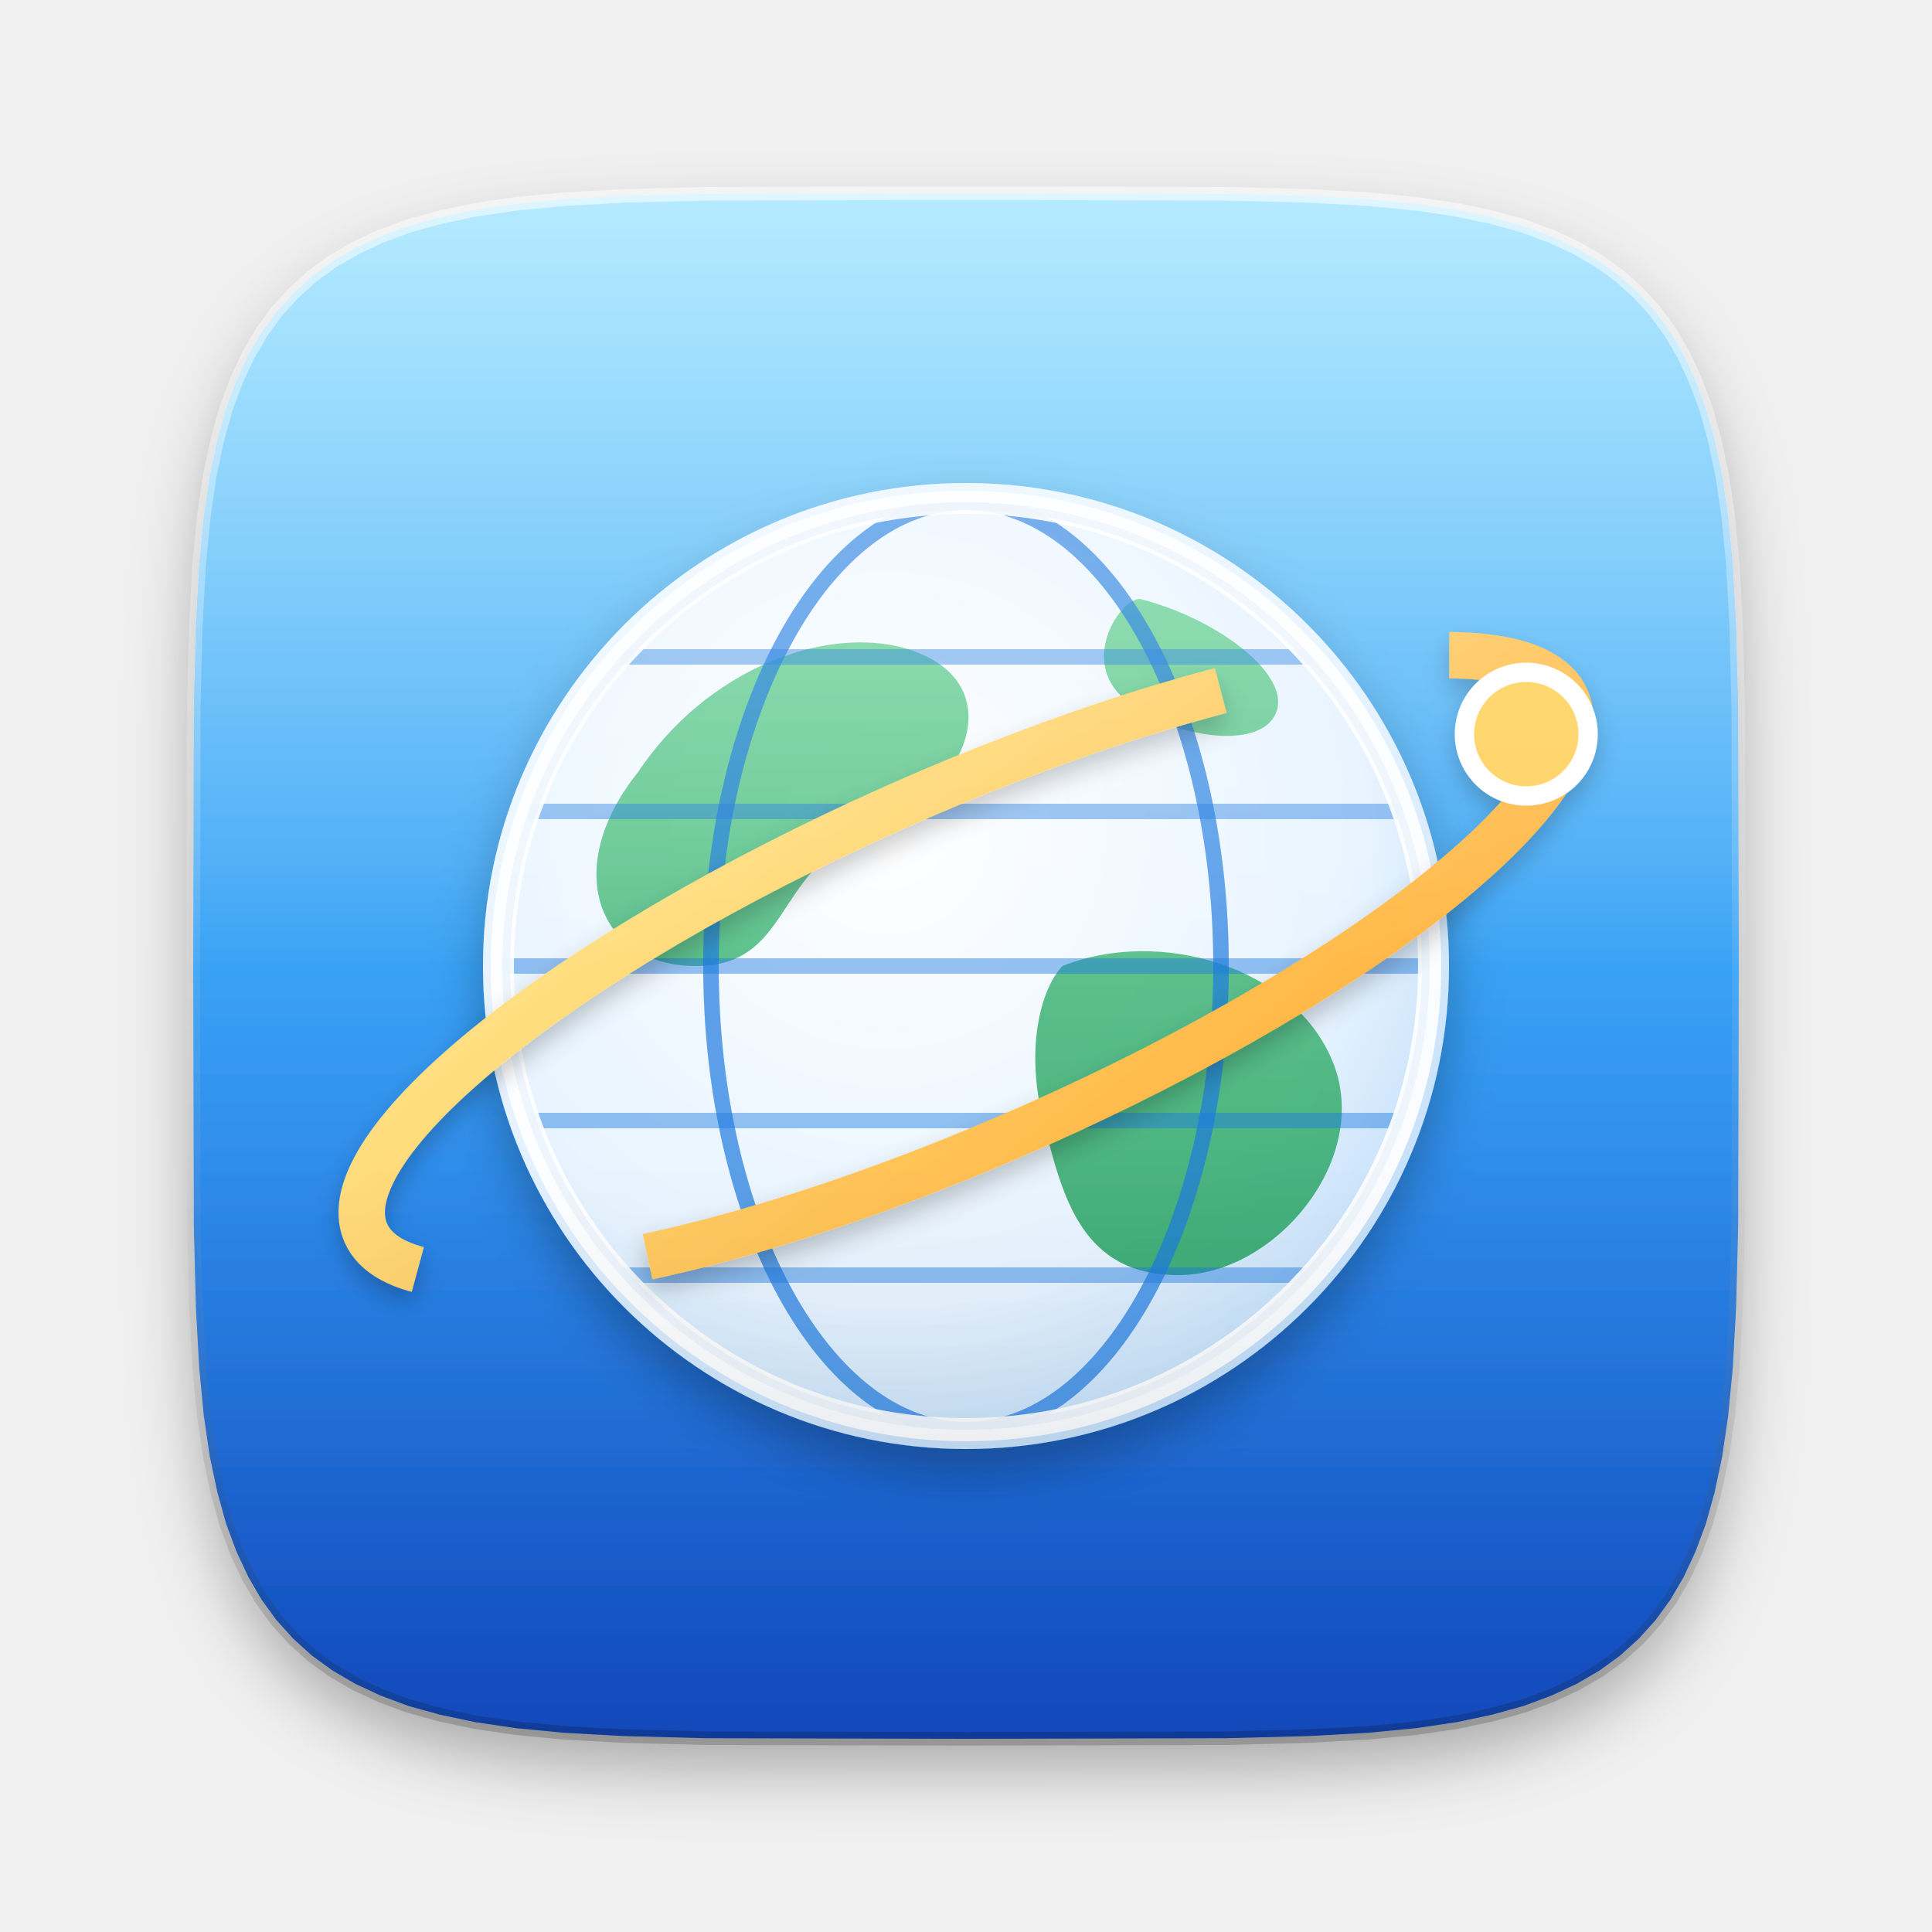
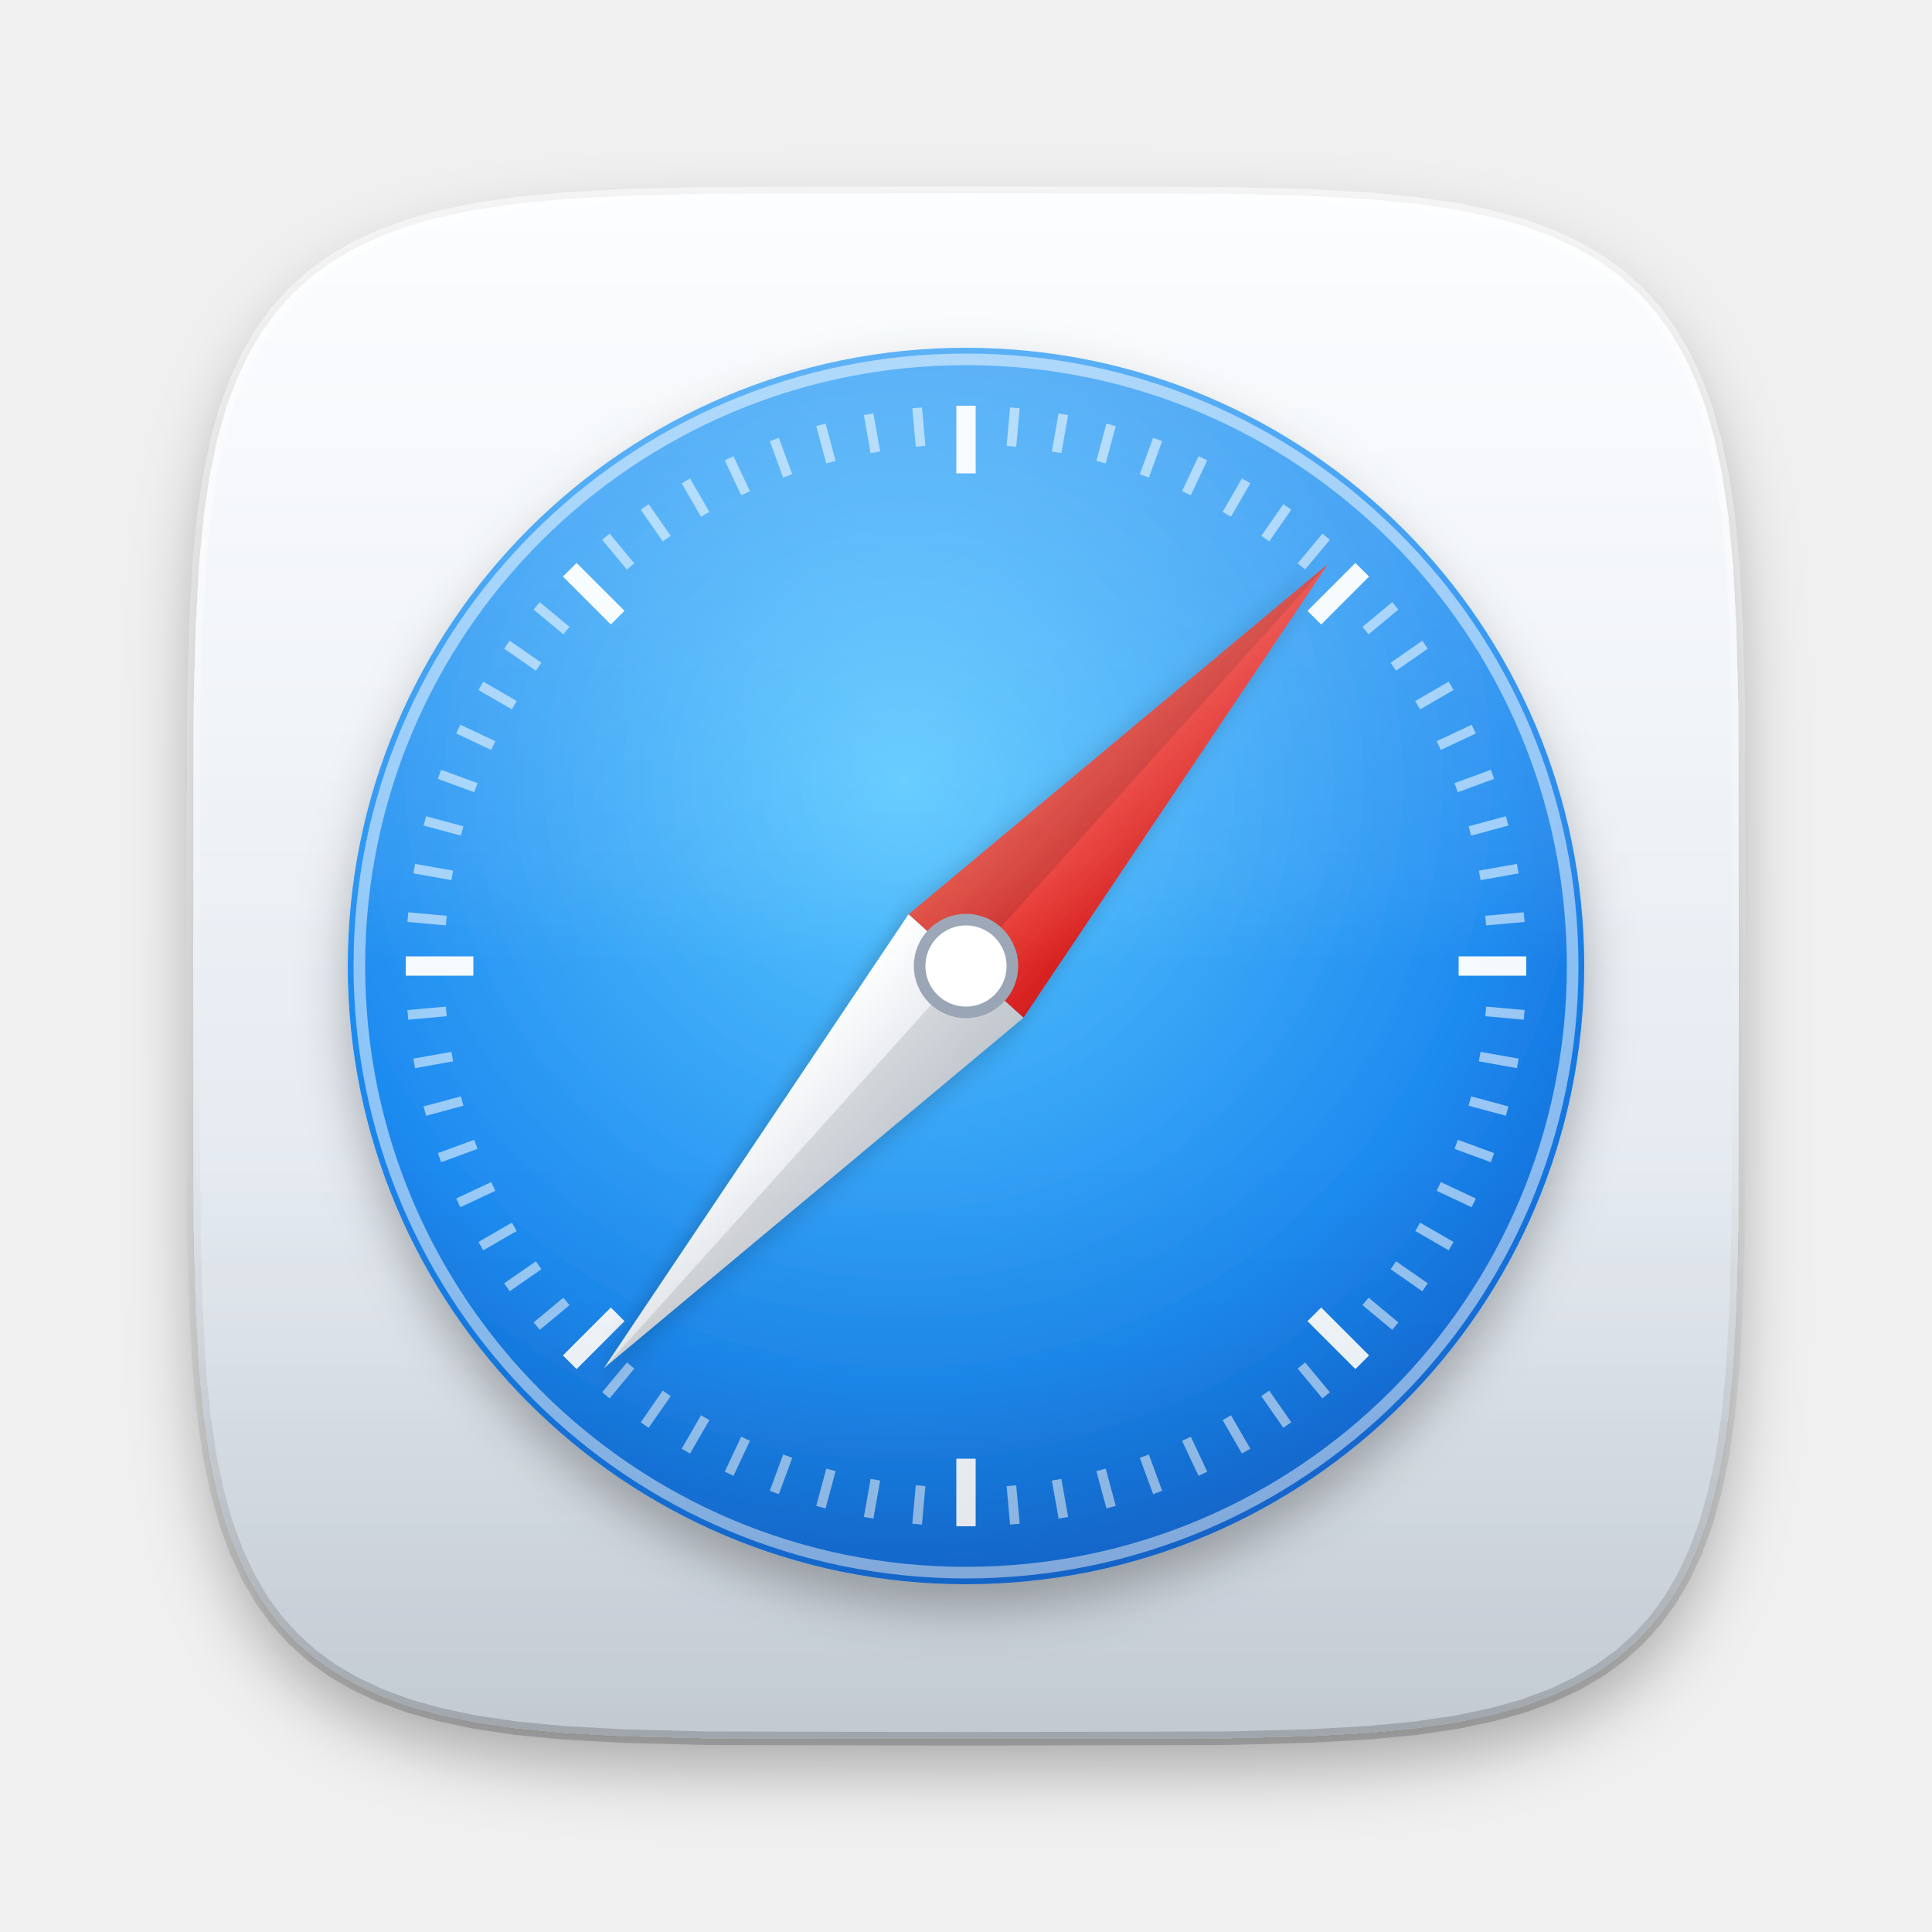
<svg xmlns="http://www.w3.org/2000/svg" viewBox="0 0 100 100">
  <defs>
    <linearGradient id="body" x1="0" y1="0" x2="0" y2="1">
-       <stop offset="0" stop-color="#9BE3FF" />
-       <stop offset="0.5" stop-color="#39A2F5" />
-       <stop offset="1" stop-color="#1250CF" />
+       <stop offset="0" stop-color="#FAFCFE" />
+       <stop offset="1" stop-color="#D9E1EA" />
    </linearGradient>
    <linearGradient id="sheen" x1="0" y1="0" x2="0" y2="1">
      <stop offset="0" stop-color="#fff" stop-opacity="0.32" />
      <stop offset="0.45" stop-color="#fff" stop-opacity="0.06" />
      <stop offset="0.5" stop-color="#fff" stop-opacity="0" />
    </linearGradient>
    <linearGradient id="shade" x1="0" y1="0" x2="0" y2="1">
      <stop offset="0.6" stop-color="#000" stop-opacity="0" />
      <stop offset="1" stop-color="#000" stop-opacity="0.14" />
    </linearGradient>
    <linearGradient id="rim" x1="0" y1="0" x2="0" y2="1">
      <stop offset="0" stop-color="#fff" stop-opacity="0.55" />
      <stop offset="0.5" stop-color="#fff" stop-opacity="0.08" />
      <stop offset="1" stop-color="#000" stop-opacity="0.18" />
    </linearGradient>
    <filter id="drop" x="-20%" y="-20%" width="140%" height="145%">
      <feDropShadow dx="0" dy="1.6" stdDeviation="1.7" flood-color="#000" flood-opacity=".3" />
    </filter>
    <clipPath id="clip">
      <path d="M90.00 50.00L89.97 63.44L89.86 67.71L89.69 70.80L89.45 73.29L89.14 75.40L88.75 77.24L88.30 78.86L87.76 80.31L87.15 81.62L86.46 82.80L85.69 83.86L84.82 84.82L83.86 85.69L82.80 86.46L81.62 87.15L80.31 87.76L78.86 88.30L77.24 88.75L75.40 89.14L73.29 89.45L70.80 89.69L67.71 89.86L63.44 89.97L50.00 90.00L36.56 89.97L32.29 89.86L29.20 89.69L26.71 89.45L24.60 89.14L22.76 88.75L21.14 88.30L19.69 87.76L18.38 87.15L17.20 86.46L16.14 85.69L15.18 84.82L14.31 83.86L13.54 82.80L12.85 81.62L12.24 80.31L11.70 78.86L11.25 77.24L10.86 75.40L10.55 73.29L10.31 70.80L10.14 67.71L10.03 63.44L10.00 50.00L10.03 36.56L10.14 32.29L10.31 29.20L10.55 26.71L10.86 24.60L11.25 22.76L11.70 21.14L12.24 19.69L12.85 18.38L13.54 17.20L14.31 16.14L15.18 15.18L16.14 14.31L17.20 13.54L18.38 12.85L19.69 12.24L21.14 11.70L22.76 11.25L24.60 10.86L26.71 10.55L29.20 10.31L32.29 10.14L36.56 10.03L50.00 10.00L63.44 10.03L67.71 10.14L70.80 10.31L73.29 10.55L75.40 10.86L77.24 11.25L78.86 11.70L80.31 12.24L81.62 12.85L82.80 13.54L83.86 14.31L84.82 15.18L85.69 16.14L86.46 17.20L87.15 18.38L87.76 19.69L88.30 21.14L88.75 22.76L89.14 24.60L89.45 26.71L89.69 29.20L89.86 32.29L89.97 36.56Z" />
    </clipPath>
    <filter id="art" x="-30%" y="-30%" width="160%" height="160%">
      <feDropShadow dx="0" dy="1.2" stdDeviation="1.3" flood-color="#000" flood-opacity="0.28" />
    </filter>
    <filter id="art-soft" x="-30%" y="-30%" width="160%" height="160%">
      <feDropShadow dx="0" dy="0.6" stdDeviation="0.6" flood-color="#000" flood-opacity="0.22" />
    </filter>
-     <radialGradient id="globe" cx="0.42" cy="0.36" r="0.7" fx="0.42" fy="0.36">
+     <radialGradient id="dial" cx="0.45" cy="0.35" r="0.75" fx="0.45" fy="0.35">
+       <stop offset="0" stop-color="#5BC8FF" />
+       <stop offset="0.65" stop-color="#1E8BF0" />
+       <stop offset="1" stop-color="#0B5AC9" />
+     </radialGradient>
+     <linearGradient id="north" x1="0" y1="0" x2="1" y2="0">
+       <stop offset="0" stop-color="#FF5A4E" />
+       <stop offset="1" stop-color="#D41E1E" />
+     </linearGradient>
+     <linearGradient id="south" x1="0" y1="0" x2="1" y2="0">
      <stop offset="0" stop-color="#FFFFFF" />
-       <stop offset="0.7" stop-color="#E6F3FF" />
-       <stop offset="1" stop-color="#B9D9F7" />
-     </radialGradient>
-     <linearGradient id="land" x1="0" y1="0" x2="0" y2="1">
-       <stop offset="0" stop-color="#6FD39A" />
-       <stop offset="1" stop-color="#2FA56A" />
+       <stop offset="1" stop-color="#D7DDE5" />
    </linearGradient>
-     <linearGradient id="orbit" x1="0" y1="0" x2="1" y2="1">
-       <stop offset="0" stop-color="#FFE58A" />
-       <stop offset="1" stop-color="#FFB23E" />
-     </linearGradient>
-     <clipPath id="globe-clip">
-       <circle cx="50" cy="50" r="24" />
-     </clipPath>
  </defs>
  <path d="M90.00 50.00L89.97 63.44L89.86 67.71L89.69 70.80L89.45 73.29L89.14 75.40L88.75 77.24L88.30 78.86L87.76 80.31L87.15 81.62L86.46 82.80L85.69 83.86L84.82 84.82L83.86 85.69L82.80 86.46L81.62 87.15L80.31 87.76L78.86 88.30L77.24 88.75L75.40 89.14L73.29 89.45L70.80 89.69L67.71 89.86L63.44 89.97L50.00 90.00L36.56 89.97L32.29 89.86L29.20 89.69L26.71 89.45L24.60 89.14L22.76 88.75L21.14 88.30L19.69 87.76L18.38 87.15L17.20 86.46L16.14 85.69L15.18 84.82L14.31 83.86L13.54 82.80L12.85 81.62L12.24 80.31L11.70 78.86L11.25 77.24L10.86 75.40L10.55 73.29L10.31 70.80L10.14 67.71L10.03 63.44L10.00 50.00L10.03 36.56L10.14 32.29L10.31 29.20L10.55 26.71L10.86 24.60L11.25 22.76L11.70 21.14L12.24 19.69L12.85 18.38L13.54 17.20L14.31 16.14L15.18 15.18L16.14 14.31L17.20 13.54L18.38 12.85L19.69 12.24L21.14 11.70L22.76 11.25L24.60 10.86L26.71 10.55L29.20 10.31L32.29 10.14L36.56 10.03L50.00 10.00L63.44 10.03L67.71 10.14L70.80 10.31L73.29 10.55L75.40 10.86L77.24 11.25L78.86 11.70L80.31 12.24L81.62 12.85L82.80 13.54L83.86 14.31L84.82 15.18L85.69 16.14L86.46 17.20L87.15 18.38L87.76 19.69L88.30 21.14L88.75 22.76L89.14 24.60L89.45 26.71L89.69 29.20L89.86 32.29L89.97 36.56Z" fill="url(#body)" filter="url(#drop)" />
  <g clip-path="url(#clip)">
    <g filter="url(#art)">
-       <circle cx="50" cy="50" r="25" fill="url(#globe)" />
+       <circle cx="50" cy="50" r="32" fill="url(#dial)" />
    </g>
-     <g clip-path="url(#globe-clip)">
-       <path d="M33 40c4-6 11-8 15-6s2 7-3 9-4 7-9 7-7-5-3-10Zm22 10c5-2 12 0 14 5s-3 11-8 11-6-4-7-8 0-7 1-8Zm4-19c4 1 8 4 7 6s-6 1-8-1 0-5 1-5Z" fill="url(#land)" opacity=".9" />
-       <ellipse cx="50" cy="50" rx="24.00" ry="24" fill="none" stroke="#1E7BE0" stroke-opacity=".45" stroke-width=".8" />
-       <ellipse cx="50" cy="50" rx="13.20" ry="24" fill="none" stroke="#1E7BE0" stroke-opacity=".45" stroke-width=".8" />
-       <ellipse cx="50" cy="50" rx="0.00" ry="24" fill="none" stroke="#1E7BE0" stroke-opacity=".45" stroke-width=".8" />
-       <ellipse cx="50" cy="50" rx="13.20" ry="24" fill="none" stroke="#1E7BE0" stroke-opacity=".45" stroke-width=".8" />
-       <ellipse cx="50" cy="50" rx="24.00" ry="24" fill="none" stroke="#1E7BE0" stroke-opacity=".45" stroke-width=".8" />
-       <path d="M32.11 34H67.89" stroke="#1E7BE0" stroke-opacity=".45" stroke-width=".8" />
-       <path d="M27.37 42H72.63" stroke="#1E7BE0" stroke-opacity=".45" stroke-width=".8" />
-       <path d="M26.00 50H74.00" stroke="#1E7BE0" stroke-opacity=".45" stroke-width=".8" />
-       <path d="M27.37 58H72.63" stroke="#1E7BE0" stroke-opacity=".45" stroke-width=".8" />
-       <path d="M32.11 66H67.89" stroke="#1E7BE0" stroke-opacity=".45" stroke-width=".8" />
+     <circle cx="50" cy="50" r="31.4" fill="none" stroke="#fff" stroke-opacity=".5" stroke-width=".6" />
+     <path d="M75.50 50.00L79.00 50.00" stroke="#fff" stroke-opacity="0.95" stroke-width="1" />
+     <path d="M76.90 52.35L78.89 52.53" stroke="#fff" stroke-opacity="0.55" stroke-width="0.5" />
+     <path d="M76.59 54.69L78.56 55.04" stroke="#fff" stroke-opacity="0.55" stroke-width="0.5" />
+     <path d="M76.08 56.99L78.01 57.51" stroke="#fff" stroke-opacity="0.55" stroke-width="0.5" />
+     <path d="M75.37 59.23L77.25 59.92" stroke="#fff" stroke-opacity="0.55" stroke-width="0.5" />
+     <path d="M74.47 61.41L76.28 62.26" stroke="#fff" stroke-opacity="0.55" stroke-width="0.5" />
+     <path d="M73.38 63.50L75.11 64.50" stroke="#fff" stroke-opacity="0.55" stroke-width="0.5" />
+     <path d="M72.12 65.49L73.76 66.63" stroke="#fff" stroke-opacity="0.55" stroke-width="0.5" />
+     <path d="M70.68 67.36L72.22 68.64" stroke="#fff" stroke-opacity="0.55" stroke-width="0.5" />
+     <path d="M68.03 68.03L70.51 70.51" stroke="#fff" stroke-opacity="0.95" stroke-width="1" />
+     <path d="M67.36 70.68L68.64 72.22" stroke="#fff" stroke-opacity="0.55" stroke-width="0.5" />
+     <path d="M65.49 72.12L66.63 73.76" stroke="#fff" stroke-opacity="0.55" stroke-width="0.5" />
+     <path d="M63.50 73.38L64.50 75.11" stroke="#fff" stroke-opacity="0.55" stroke-width="0.5" />
+     <path d="M61.41 74.47L62.26 76.28" stroke="#fff" stroke-opacity="0.55" stroke-width="0.5" />
+     <path d="M59.23 75.37L59.92 77.25" stroke="#fff" stroke-opacity="0.55" stroke-width="0.5" />
+     <path d="M56.99 76.08L57.51 78.01" stroke="#fff" stroke-opacity="0.55" stroke-width="0.5" />
+     <path d="M54.69 76.59L55.04 78.56" stroke="#fff" stroke-opacity="0.55" stroke-width="0.5" />
+     <path d="M52.35 76.90L52.53 78.89" stroke="#fff" stroke-opacity="0.55" stroke-width="0.5" />
+     <path d="M50.00 75.50L50.00 79.00" stroke="#fff" stroke-opacity="0.95" stroke-width="1" />
+     <path d="M47.65 76.90L47.47 78.89" stroke="#fff" stroke-opacity="0.55" stroke-width="0.5" />
+     <path d="M45.31 76.59L44.96 78.56" stroke="#fff" stroke-opacity="0.55" stroke-width="0.5" />
+     <path d="M43.01 76.08L42.49 78.01" stroke="#fff" stroke-opacity="0.55" stroke-width="0.5" />
+     <path d="M40.77 75.37L40.08 77.25" stroke="#fff" stroke-opacity="0.55" stroke-width="0.5" />
+     <path d="M38.59 74.47L37.74 76.28" stroke="#fff" stroke-opacity="0.55" stroke-width="0.5" />
+     <path d="M36.50 73.38L35.50 75.11" stroke="#fff" stroke-opacity="0.55" stroke-width="0.5" />
+     <path d="M34.51 72.12L33.37 73.76" stroke="#fff" stroke-opacity="0.55" stroke-width="0.5" />
+     <path d="M32.64 70.68L31.36 72.22" stroke="#fff" stroke-opacity="0.55" stroke-width="0.5" />
+     <path d="M31.97 68.03L29.49 70.51" stroke="#fff" stroke-opacity="0.95" stroke-width="1" />
+     <path d="M29.32 67.36L27.78 68.64" stroke="#fff" stroke-opacity="0.55" stroke-width="0.5" />
+     <path d="M27.88 65.49L26.24 66.63" stroke="#fff" stroke-opacity="0.55" stroke-width="0.5" />
+     <path d="M26.62 63.50L24.89 64.50" stroke="#fff" stroke-opacity="0.55" stroke-width="0.5" />
+     <path d="M25.53 61.41L23.72 62.26" stroke="#fff" stroke-opacity="0.55" stroke-width="0.5" />
+     <path d="M24.63 59.23L22.75 59.92" stroke="#fff" stroke-opacity="0.55" stroke-width="0.5" />
+     <path d="M23.92 56.99L21.99 57.51" stroke="#fff" stroke-opacity="0.55" stroke-width="0.5" />
+     <path d="M23.41 54.69L21.44 55.04" stroke="#fff" stroke-opacity="0.55" stroke-width="0.5" />
+     <path d="M23.10 52.35L21.11 52.53" stroke="#fff" stroke-opacity="0.55" stroke-width="0.5" />
+     <path d="M24.50 50.00L21.00 50.00" stroke="#fff" stroke-opacity="0.95" stroke-width="1" />
+     <path d="M23.10 47.65L21.11 47.47" stroke="#fff" stroke-opacity="0.55" stroke-width="0.5" />
+     <path d="M23.41 45.31L21.44 44.96" stroke="#fff" stroke-opacity="0.55" stroke-width="0.5" />
+     <path d="M23.92 43.01L21.99 42.49" stroke="#fff" stroke-opacity="0.55" stroke-width="0.5" />
+     <path d="M24.63 40.77L22.75 40.08" stroke="#fff" stroke-opacity="0.55" stroke-width="0.5" />
+     <path d="M25.53 38.59L23.72 37.74" stroke="#fff" stroke-opacity="0.55" stroke-width="0.5" />
+     <path d="M26.62 36.50L24.89 35.50" stroke="#fff" stroke-opacity="0.55" stroke-width="0.5" />
+     <path d="M27.88 34.51L26.24 33.37" stroke="#fff" stroke-opacity="0.55" stroke-width="0.5" />
+     <path d="M29.32 32.64L27.78 31.36" stroke="#fff" stroke-opacity="0.55" stroke-width="0.5" />
+     <path d="M31.97 31.97L29.49 29.49" stroke="#fff" stroke-opacity="0.95" stroke-width="1" />
+     <path d="M32.64 29.32L31.36 27.78" stroke="#fff" stroke-opacity="0.55" stroke-width="0.5" />
+     <path d="M34.51 27.88L33.37 26.24" stroke="#fff" stroke-opacity="0.55" stroke-width="0.5" />
+     <path d="M36.50 26.62L35.50 24.89" stroke="#fff" stroke-opacity="0.55" stroke-width="0.5" />
+     <path d="M38.59 25.53L37.74 23.72" stroke="#fff" stroke-opacity="0.55" stroke-width="0.5" />
+     <path d="M40.77 24.63L40.08 22.75" stroke="#fff" stroke-opacity="0.55" stroke-width="0.5" />
+     <path d="M43.01 23.92L42.49 21.99" stroke="#fff" stroke-opacity="0.55" stroke-width="0.5" />
+     <path d="M45.31 23.41L44.96 21.44" stroke="#fff" stroke-opacity="0.55" stroke-width="0.5" />
+     <path d="M47.65 23.10L47.47 21.11" stroke="#fff" stroke-opacity="0.55" stroke-width="0.5" />
+     <path d="M50.00 24.50L50.00 21.00" stroke="#fff" stroke-opacity="0.95" stroke-width="1" />
+     <path d="M52.35 23.10L52.53 21.11" stroke="#fff" stroke-opacity="0.55" stroke-width="0.5" />
+     <path d="M54.69 23.41L55.04 21.44" stroke="#fff" stroke-opacity="0.55" stroke-width="0.5" />
+     <path d="M56.99 23.92L57.51 21.99" stroke="#fff" stroke-opacity="0.55" stroke-width="0.5" />
+     <path d="M59.23 24.63L59.92 22.75" stroke="#fff" stroke-opacity="0.55" stroke-width="0.5" />
+     <path d="M61.41 25.53L62.26 23.72" stroke="#fff" stroke-opacity="0.55" stroke-width="0.5" />
+     <path d="M63.50 26.62L64.50 24.89" stroke="#fff" stroke-opacity="0.55" stroke-width="0.5" />
+     <path d="M65.49 27.88L66.63 26.24" stroke="#fff" stroke-opacity="0.55" stroke-width="0.5" />
+     <path d="M67.36 29.32L68.64 27.78" stroke="#fff" stroke-opacity="0.55" stroke-width="0.5" />
+     <path d="M68.03 31.97L70.51 29.49" stroke="#fff" stroke-opacity="0.95" stroke-width="1" />
+     <path d="M70.68 32.64L72.22 31.36" stroke="#fff" stroke-opacity="0.55" stroke-width="0.5" />
+     <path d="M72.12 34.51L73.76 33.37" stroke="#fff" stroke-opacity="0.55" stroke-width="0.5" />
+     <path d="M73.38 36.50L75.11 35.50" stroke="#fff" stroke-opacity="0.55" stroke-width="0.5" />
+     <path d="M74.47 38.59L76.28 37.74" stroke="#fff" stroke-opacity="0.55" stroke-width="0.5" />
+     <path d="M75.37 40.77L77.25 40.08" stroke="#fff" stroke-opacity="0.55" stroke-width="0.5" />
+     <path d="M76.08 43.01L78.01 42.49" stroke="#fff" stroke-opacity="0.55" stroke-width="0.5" />
+     <path d="M76.59 45.31L78.56 44.96" stroke="#fff" stroke-opacity="0.55" stroke-width="0.5" />
+     <path d="M76.90 47.65L78.89 47.47" stroke="#fff" stroke-opacity="0.55" stroke-width="0.5" />
+     <g filter="url(#art-soft)" transform="rotate(42 50 50)">
+       <path d="M50 22 54 50H46Z" fill="url(#north)" />
+       <path d="M50 78 46 50h8Z" fill="url(#south)" />
+       <path d="M50 22 50 50H46Z" fill="#000" opacity=".12" />
+       <path d="M50 78 50 50h4Z" fill="#000" opacity=".1" />
    </g>
-     <circle cx="50" cy="50" r="24" fill="none" stroke="#fff" stroke-width="1.2" opacity=".9" />
-     <g filter="url(#art-soft)">
-       <ellipse cx="50" cy="50" rx="34" ry="9" fill="none" stroke="url(#orbit)" stroke-width="2.4" transform="rotate(-24 50 50)" stroke-dasharray="58 12" />
-       <circle cx="79" cy="38" r="3.2" fill="#FFD25E" stroke="#fff" stroke-width="1" />
-     </g>
+     <circle cx="50" cy="50" r="2.4" fill="#fff" stroke="#9AA6B6" stroke-width=".6" />
    <rect x="0" y="0" width="100" height="100" fill="url(#shade)" />
    <rect x="0" y="0" width="100" height="100" fill="url(#sheen)" />
  </g>
  <path d="M90.00 50.00L89.97 63.44L89.86 67.71L89.69 70.80L89.45 73.29L89.14 75.40L88.75 77.24L88.30 78.86L87.76 80.31L87.15 81.62L86.46 82.80L85.69 83.86L84.82 84.82L83.86 85.69L82.80 86.46L81.62 87.15L80.31 87.76L78.86 88.30L77.24 88.75L75.40 89.14L73.29 89.45L70.80 89.69L67.71 89.86L63.44 89.97L50.00 90.00L36.56 89.97L32.29 89.86L29.20 89.69L26.71 89.45L24.60 89.14L22.76 88.75L21.14 88.30L19.69 87.76L18.38 87.15L17.20 86.46L16.14 85.69L15.18 84.82L14.31 83.86L13.54 82.80L12.85 81.62L12.24 80.31L11.70 78.86L11.25 77.24L10.86 75.40L10.55 73.29L10.31 70.80L10.14 67.71L10.03 63.44L10.00 50.00L10.03 36.56L10.14 32.29L10.31 29.20L10.55 26.71L10.86 24.60L11.25 22.76L11.70 21.14L12.24 19.69L12.85 18.38L13.54 17.20L14.31 16.14L15.18 15.18L16.14 14.31L17.20 13.54L18.38 12.85L19.69 12.24L21.14 11.70L22.76 11.25L24.60 10.86L26.71 10.55L29.20 10.31L32.29 10.14L36.56 10.03L50.00 10.00L63.44 10.03L67.71 10.14L70.80 10.31L73.29 10.55L75.40 10.86L77.24 11.25L78.86 11.70L80.31 12.24L81.62 12.85L82.80 13.54L83.86 14.31L84.82 15.18L85.69 16.14L86.46 17.20L87.15 18.38L87.76 19.69L88.30 21.14L88.75 22.76L89.14 24.60L89.45 26.71L89.69 29.20L89.86 32.29L89.97 36.56Z" fill="none" stroke="url(#rim)" stroke-width=".7" />
</svg>
